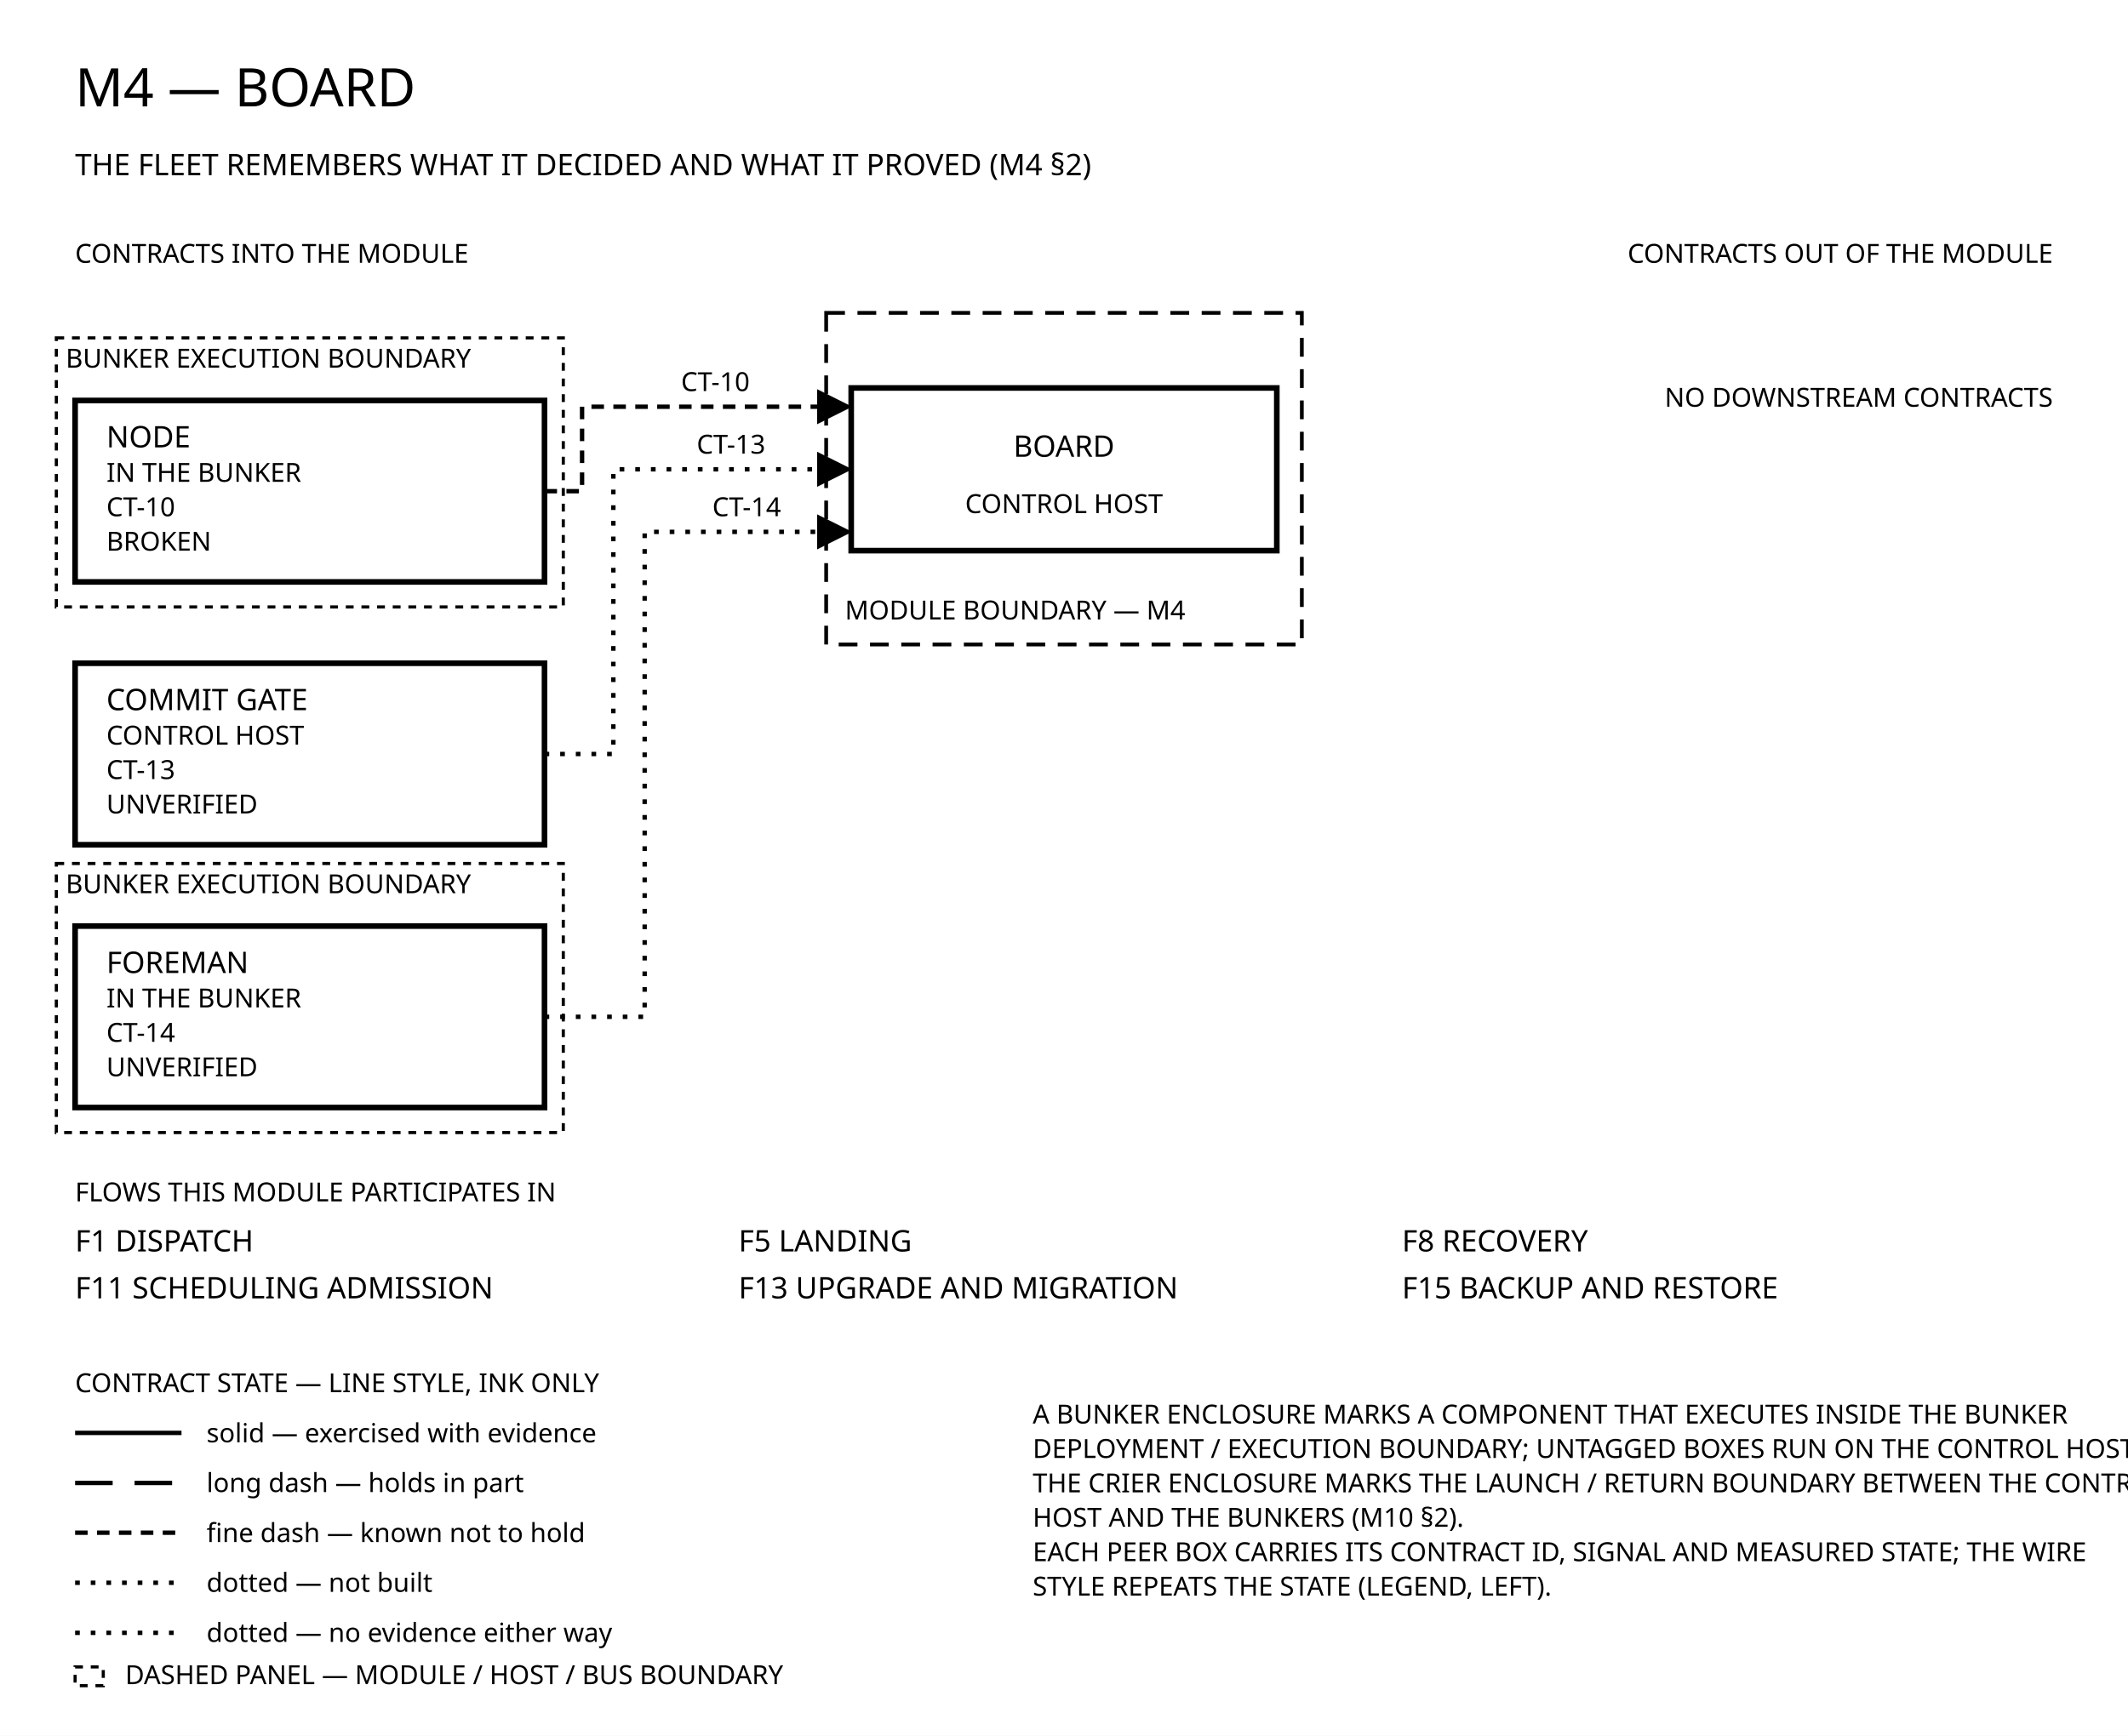
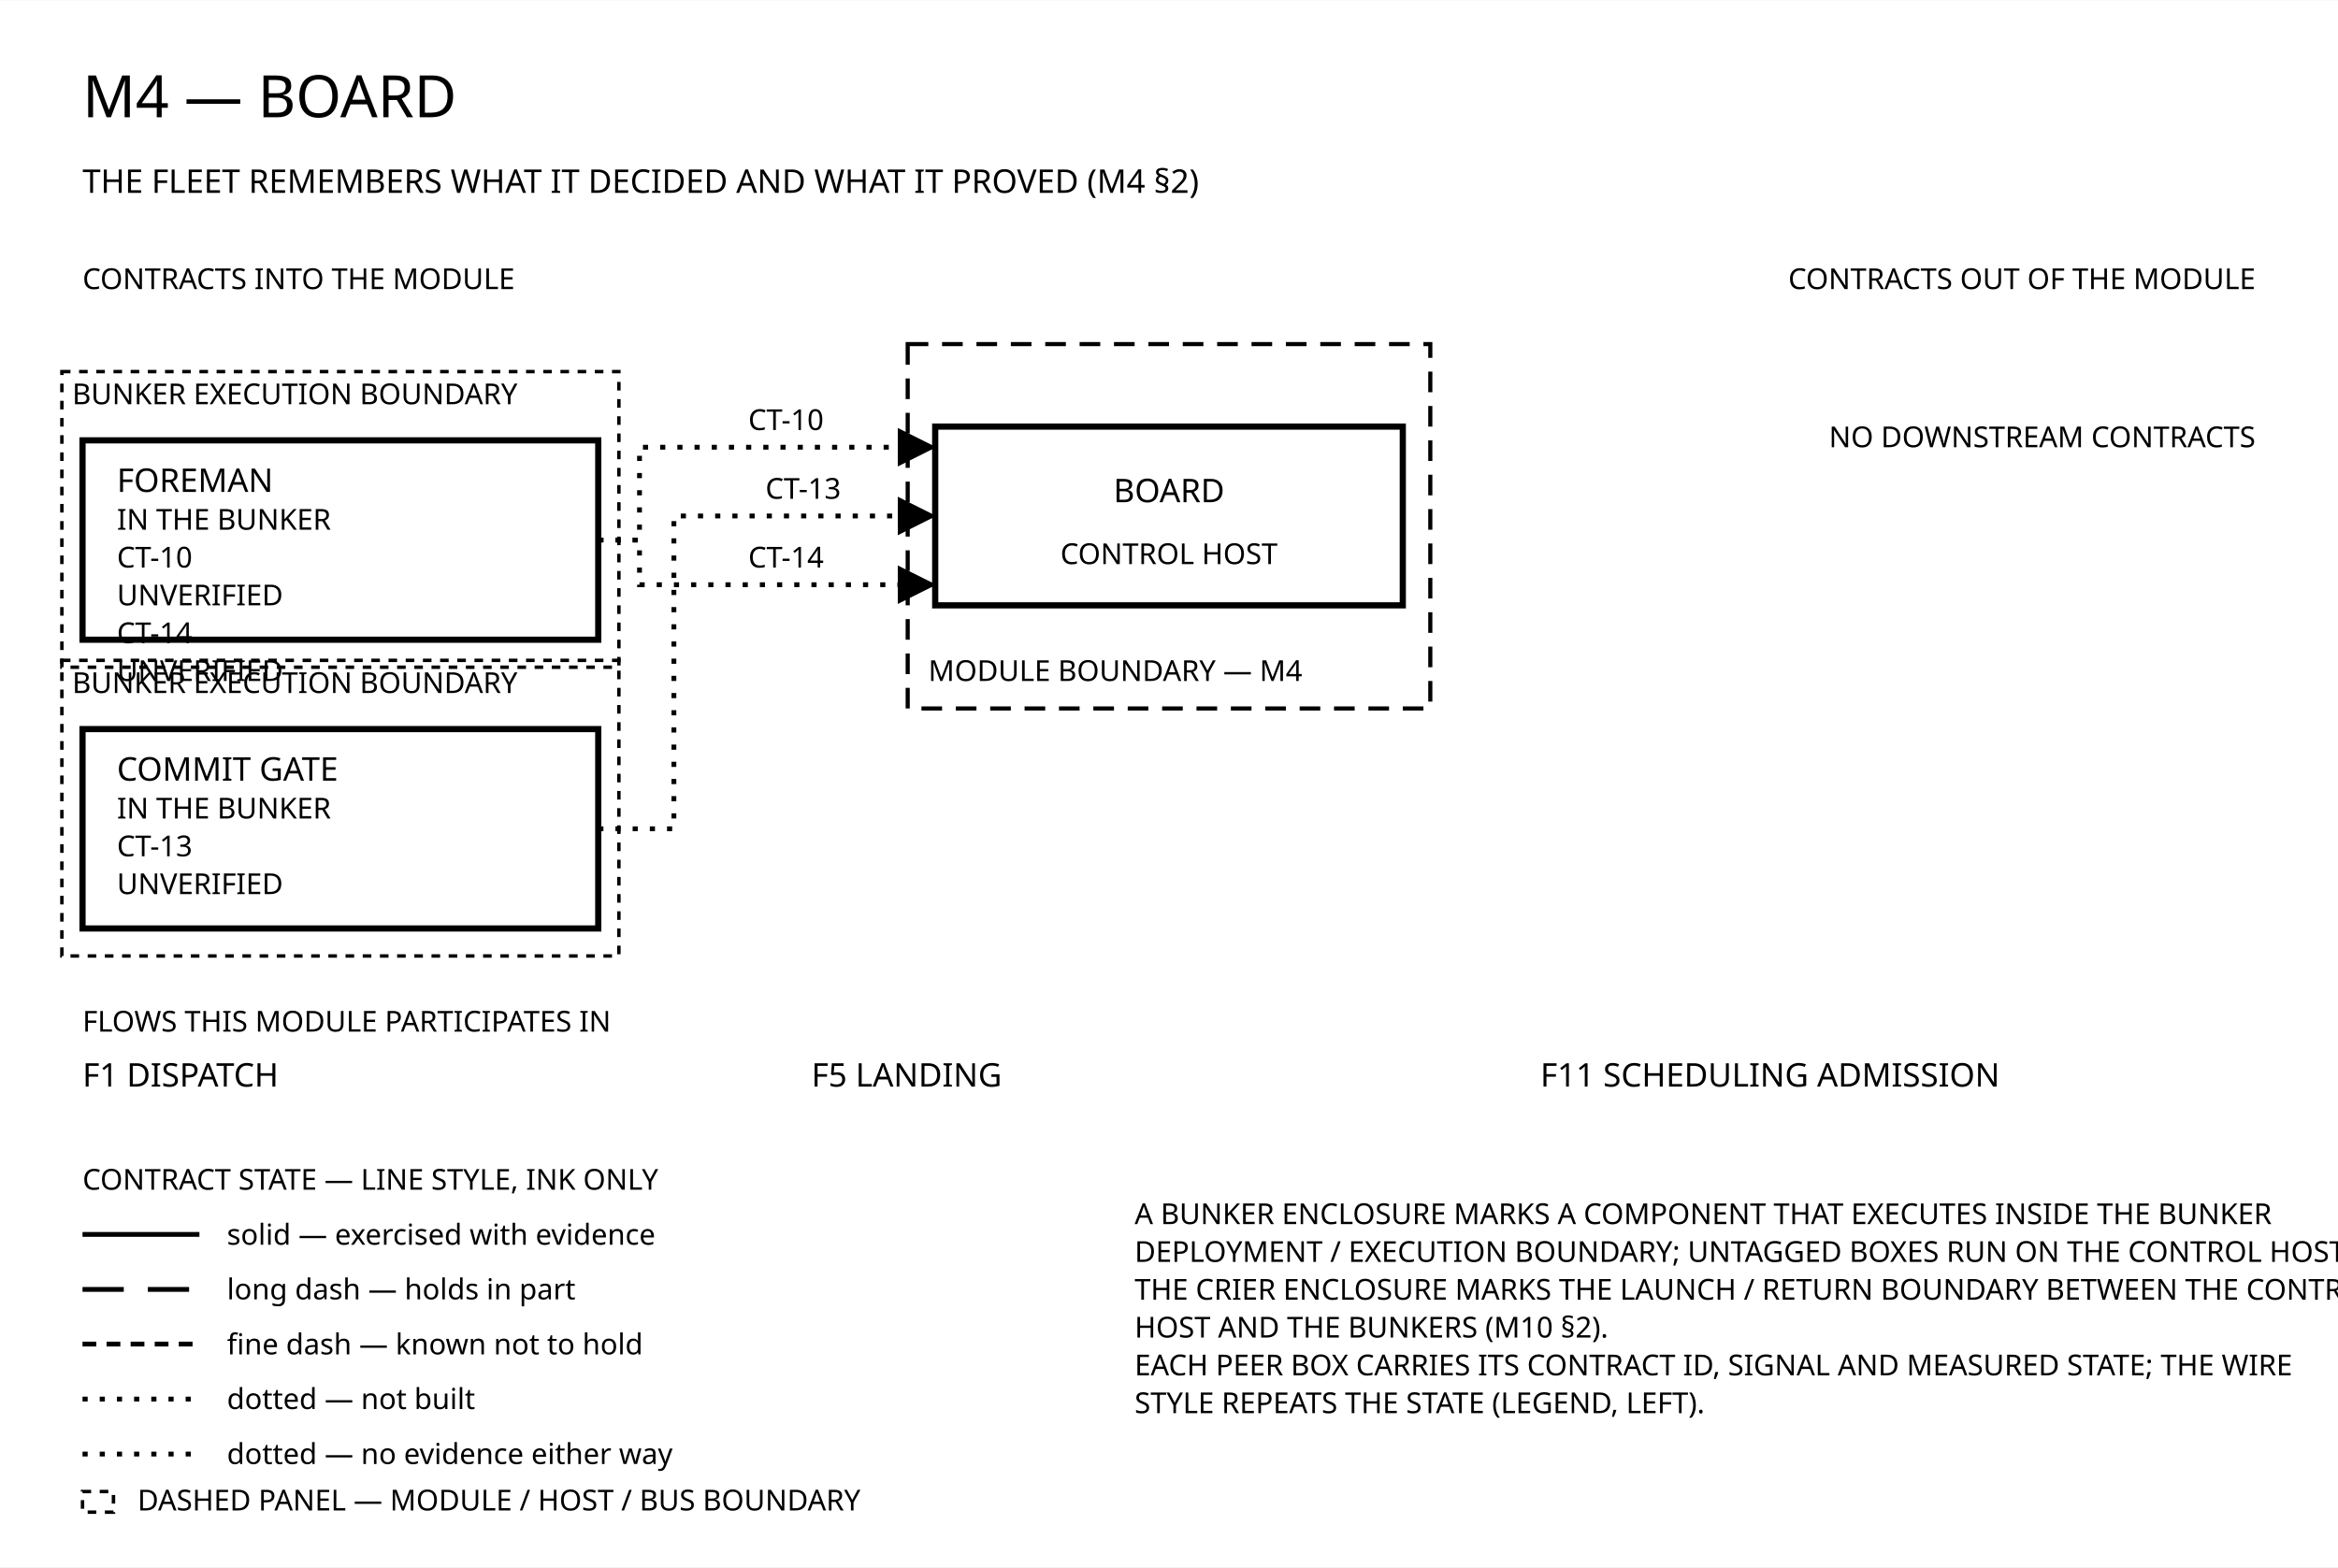
- <svg xmlns="http://www.w3.org/2000/svg" width="170.0mm" height="138.7mm" viewBox="0 0 680 554.8" preserveAspectRatio="xMidYMid meet">
-   <rect width="680" height="554.8" fill="#ffffff" />
+ <svg xmlns="http://www.w3.org/2000/svg" width="170.0mm" height="114.0mm" viewBox="0 0 680 455.8" preserveAspectRatio="xMidYMid meet">
+   <rect width="680" height="455.8" fill="#ffffff" />
  <defs>
    <marker id="ar" viewBox="0 0 10 10" refX="9" refY="5" markerWidth="8" markerHeight="8" orient="auto">
      <path d="M0,0 L10,5 L0,10 z" fill="#000000" />
    </marker>
  </defs>
  <g font-family="Routed Gothic Narrow, Routed Gothic, sans-serif">
    <text x="24.0" y="34.0" font-size="17.00" fill="#000000" text-anchor="start">M4 — BOARD</text>
    <text x="24.0" y="56.0" font-size="9.50" fill="#000000" text-anchor="start">THE FLEET REMEMBERS WHAT IT DECIDED AND WHAT IT PROVED (M4 §2)</text>
    <text x="24.0" y="84.0" font-size="8.40" fill="#000000" text-anchor="start">CONTRACTS INTO THE MODULE</text>
    <text x="656.0" y="84.0" font-size="8.40" fill="#000000" text-anchor="end">CONTRACTS OUT OF THE MODULE</text>
    <rect x="264.0" y="100.0" width="152.0" height="106.0" fill="none" stroke="#000000" stroke-width="1.2" stroke-dasharray="6 4" />
    <text x="270.0" y="198.0" font-size="8.40" fill="#000000" text-anchor="start">MODULE BOUNDARY — M4</text>
    <rect x="272.0" y="124.0" width="136.0" height="52.0" fill="#ffffff" stroke="#000000" stroke-width="1.8" />
    <text x="340.0" y="146.0" font-size="9.50" fill="#000000" text-anchor="middle">BOARD</text>
    <text x="340.0" y="164.0" font-size="8.40" fill="#000000" text-anchor="middle">CONTROL HOST</text>
    <text x="656.0" y="130.0" font-size="8.40" fill="#000000" text-anchor="end">NO DOWNSTREAM CONTRACTS</text>
    <rect x="24.0" y="128.0" width="150.0" height="58.0" fill="#ffffff" stroke="#000000" stroke-width="1.8" />
-     <text x="34.0" y="143.0" font-size="9.50" fill="#000000" text-anchor="start">NODE</text>
+     <text x="34.0" y="143.0" font-size="9.50" fill="#000000" text-anchor="start">FOREMAN</text>
    <text x="34.0" y="154.0" font-size="8.40" fill="#000000" text-anchor="start">IN THE BUNKER</text>
    <text x="34.0" y="165.0" font-size="8.40" fill="#000000" text-anchor="start">CT-10</text>
-     <text x="34.0" y="176.0" font-size="8.40" fill="#000000" text-anchor="start">BROKEN</text>
+     <text x="34.0" y="176.0" font-size="8.40" fill="#000000" text-anchor="start">UNVERIFIED</text>
+     <text x="34.0" y="187.0" font-size="8.40" fill="#000000" text-anchor="start">CT-14</text>
+     <text x="34.0" y="198.0" font-size="8.40" fill="#000000" text-anchor="start">UNVERIFIED</text>
    <rect x="18.0" y="108.0" width="162.0" height="86.0" fill="none" stroke="#000000" stroke-width="1.0" stroke-dasharray="2.5 2.5" />
    <text x="21.0" y="117.5" font-size="8.40" fill="#000000" text-anchor="start">BUNKER EXECUTION BOUNDARY</text>
-     <polyline points="174.0,157.0 186.0,157.0 186.0,130.0 271.2,130.0" fill="none" stroke="#000000" stroke-width="1.4" stroke-dasharray="4 3" marker-end="url(#ar)" />
+     <polyline points="174.0,157.0 186.0,157.0 186.0,130.0 271.2,130.0" fill="none" stroke="#000000" stroke-width="1.4" stroke-dasharray="1.5 3.5" marker-end="url(#ar)" />
    <text x="228.6" y="125.0" font-size="8.40" fill="#000000" text-anchor="middle">CT-10</text>
+     <polyline points="174.0,157.0 186.0,157.0 186.0,170.0 271.2,170.0" fill="none" stroke="#000000" stroke-width="1.4" stroke-dasharray="1.5 3.5" marker-end="url(#ar)" />
+     <text x="228.6" y="165.0" font-size="8.40" fill="#000000" text-anchor="middle">CT-14</text>
    <rect x="24.0" y="212.0" width="150.0" height="58.0" fill="#ffffff" stroke="#000000" stroke-width="1.8" />
    <text x="34.0" y="227.0" font-size="9.50" fill="#000000" text-anchor="start">COMMIT GATE</text>
-     <text x="34.0" y="238.0" font-size="8.40" fill="#000000" text-anchor="start">CONTROL HOST</text>
+     <text x="34.0" y="238.0" font-size="8.40" fill="#000000" text-anchor="start">IN THE BUNKER</text>
    <text x="34.0" y="249.0" font-size="8.40" fill="#000000" text-anchor="start">CT-13</text>
    <text x="34.0" y="260.0" font-size="8.40" fill="#000000" text-anchor="start">UNVERIFIED</text>
+     <rect x="18.0" y="192.0" width="162.0" height="86.0" fill="none" stroke="#000000" stroke-width="1.0" stroke-dasharray="2.5 2.5" />
+     <text x="21.0" y="201.5" font-size="8.40" fill="#000000" text-anchor="start">BUNKER EXECUTION BOUNDARY</text>
    <polyline points="174.0,241.0 196.0,241.0 196.0,150.0 271.2,150.0" fill="none" stroke="#000000" stroke-width="1.4" stroke-dasharray="1.5 3.5" marker-end="url(#ar)" />
    <text x="233.6" y="145.0" font-size="8.40" fill="#000000" text-anchor="middle">CT-13</text>
-     <rect x="24.0" y="296.0" width="150.0" height="58.0" fill="#ffffff" stroke="#000000" stroke-width="1.8" />
-     <text x="34.0" y="311.0" font-size="9.50" fill="#000000" text-anchor="start">FOREMAN</text>
-     <text x="34.0" y="322.0" font-size="8.40" fill="#000000" text-anchor="start">IN THE BUNKER</text>
-     <text x="34.0" y="333.0" font-size="8.40" fill="#000000" text-anchor="start">CT-14</text>
-     <text x="34.0" y="344.0" font-size="8.40" fill="#000000" text-anchor="start">UNVERIFIED</text>
-     <rect x="18.0" y="276.0" width="162.0" height="86.0" fill="none" stroke="#000000" stroke-width="1.0" stroke-dasharray="2.5 2.5" />
-     <text x="21.0" y="285.5" font-size="8.40" fill="#000000" text-anchor="start">BUNKER EXECUTION BOUNDARY</text>
-     <polyline points="174.0,325.0 206.0,325.0 206.0,170.0 271.2,170.0" fill="none" stroke="#000000" stroke-width="1.4" stroke-dasharray="1.5 3.5" marker-end="url(#ar)" />
-     <text x="238.6" y="165.0" font-size="8.40" fill="#000000" text-anchor="middle">CT-14</text>
-     <text x="24.0" y="384.0" font-size="8.40" fill="#000000" text-anchor="start">FLOWS THIS MODULE PARTICIPATES IN</text>
-     <text x="24.0" y="400.0" font-size="9.50" fill="#000000" text-anchor="start">F1  DISPATCH</text>
-     <text x="236.0" y="400.0" font-size="9.50" fill="#000000" text-anchor="start">F5  LANDING</text>
-     <text x="448.0" y="400.0" font-size="9.50" fill="#000000" text-anchor="start">F8  RECOVERY</text>
-     <text x="24.0" y="415.0" font-size="9.50" fill="#000000" text-anchor="start">F11  SCHEDULING ADMISSION</text>
-     <text x="236.0" y="415.0" font-size="9.50" fill="#000000" text-anchor="start">F13  UPGRADE AND MIGRATION</text>
-     <text x="448.0" y="415.0" font-size="9.50" fill="#000000" text-anchor="start">F15  BACKUP AND RESTORE</text>
-     <text x="24.0" y="445.0" font-size="8.40" fill="#000000" text-anchor="start">CONTRACT STATE — LINE STYLE, INK ONLY</text>
-     <polyline points="24.0,458.0 58.0,458.0" fill="none" stroke="#000000" stroke-width="1.4" />
-     <text x="66.0" y="461.0" font-size="8.40" fill="#000000" text-anchor="start">solid — exercised with evidence</text>
-     <polyline points="24.0,474.0 58.0,474.0" fill="none" stroke="#000000" stroke-width="1.4" stroke-dasharray="12 7" />
-     <text x="66.0" y="476.9" font-size="8.40" fill="#000000" text-anchor="start">long dash — holds in part</text>
-     <polyline points="24.0,489.9 58.0,489.9" fill="none" stroke="#000000" stroke-width="1.4" stroke-dasharray="4 3" />
-     <text x="66.0" y="492.9" font-size="8.40" fill="#000000" text-anchor="start">fine dash — known not to hold</text>
-     <polyline points="24.0,505.9 58.0,505.9" fill="none" stroke="#000000" stroke-width="1.4" stroke-dasharray="1.5 3.5" />
-     <text x="66.0" y="508.8" font-size="8.40" fill="#000000" text-anchor="start">dotted — not built</text>
-     <polyline points="24.0,521.9 58.0,521.9" fill="none" stroke="#000000" stroke-width="1.4" stroke-dasharray="1.5 3.5" />
-     <text x="66.0" y="524.8" font-size="8.40" fill="#000000" text-anchor="start">dotted — no evidence either way</text>
-     <rect x="24" y="532.8" width="9" height="6" fill="none" stroke="#000000" stroke-width="1.0" stroke-dasharray="2.5 2.5" />
-     <text x="40.0" y="538.3" font-size="8.40" fill="#000000" text-anchor="start">DASHED PANEL — MODULE / HOST / BUS BOUNDARY</text>
-     <text x="330.0" y="455.0" font-size="8.40" fill="#000000" text-anchor="start">A BUNKER ENCLOSURE MARKS A COMPONENT THAT EXECUTES INSIDE THE BUNKER</text>
-     <text x="330.0" y="466.0" font-size="8.40" fill="#000000" text-anchor="start">DEPLOYMENT / EXECUTION BOUNDARY; UNTAGGED BOXES RUN ON THE CONTROL HOST.</text>
-     <text x="330.0" y="477.0" font-size="8.40" fill="#000000" text-anchor="start">THE CRIER ENCLOSURE MARKS THE LAUNCH / RETURN BOUNDARY BETWEEN THE CONTROL</text>
-     <text x="330.0" y="488.0" font-size="8.40" fill="#000000" text-anchor="start">HOST AND THE BUNKERS (M10 §2).</text>
-     <text x="330.0" y="499.0" font-size="8.40" fill="#000000" text-anchor="start">EACH PEER BOX CARRIES ITS CONTRACT ID, SIGNAL AND MEASURED STATE; THE WIRE</text>
-     <text x="330.0" y="510.0" font-size="8.40" fill="#000000" text-anchor="start">STYLE REPEATS THE STATE (LEGEND, LEFT).</text>
+     <text x="24.0" y="300.0" font-size="8.40" fill="#000000" text-anchor="start">FLOWS THIS MODULE PARTICIPATES IN</text>
+     <text x="24.0" y="316.0" font-size="9.50" fill="#000000" text-anchor="start">F1  DISPATCH</text>
+     <text x="236.0" y="316.0" font-size="9.50" fill="#000000" text-anchor="start">F5  LANDING</text>
+     <text x="448.0" y="316.0" font-size="9.50" fill="#000000" text-anchor="start">F11  SCHEDULING ADMISSION</text>
+     <text x="24.0" y="346.0" font-size="8.40" fill="#000000" text-anchor="start">CONTRACT STATE — LINE STYLE, INK ONLY</text>
+     <polyline points="24.0,359.0 58.0,359.0" fill="none" stroke="#000000" stroke-width="1.4" />
+     <text x="66.0" y="362.0" font-size="8.40" fill="#000000" text-anchor="start">solid — exercised with evidence</text>
+     <polyline points="24.0,375.0 58.0,375.0" fill="none" stroke="#000000" stroke-width="1.4" stroke-dasharray="12 7" />
+     <text x="66.0" y="377.9" font-size="8.40" fill="#000000" text-anchor="start">long dash — holds in part</text>
+     <polyline points="24.0,390.9 58.0,390.9" fill="none" stroke="#000000" stroke-width="1.4" stroke-dasharray="4 3" />
+     <text x="66.0" y="393.9" font-size="8.40" fill="#000000" text-anchor="start">fine dash — known not to hold</text>
+     <polyline points="24.0,406.9 58.0,406.9" fill="none" stroke="#000000" stroke-width="1.4" stroke-dasharray="1.5 3.5" />
+     <text x="66.0" y="409.8" font-size="8.40" fill="#000000" text-anchor="start">dotted — not built</text>
+     <polyline points="24.0,422.9 58.0,422.9" fill="none" stroke="#000000" stroke-width="1.4" stroke-dasharray="1.5 3.5" />
+     <text x="66.0" y="425.8" font-size="8.40" fill="#000000" text-anchor="start">dotted — no evidence either way</text>
+     <rect x="24" y="433.8" width="9" height="6" fill="none" stroke="#000000" stroke-width="1.0" stroke-dasharray="2.5 2.5" />
+     <text x="40.0" y="439.3" font-size="8.40" fill="#000000" text-anchor="start">DASHED PANEL — MODULE / HOST / BUS BOUNDARY</text>
+     <text x="330.0" y="356.0" font-size="8.40" fill="#000000" text-anchor="start">A BUNKER ENCLOSURE MARKS A COMPONENT THAT EXECUTES INSIDE THE BUNKER</text>
+     <text x="330.0" y="367.0" font-size="8.40" fill="#000000" text-anchor="start">DEPLOYMENT / EXECUTION BOUNDARY; UNTAGGED BOXES RUN ON THE CONTROL HOST.</text>
+     <text x="330.0" y="378.0" font-size="8.40" fill="#000000" text-anchor="start">THE CRIER ENCLOSURE MARKS THE LAUNCH / RETURN BOUNDARY BETWEEN THE CONTROL</text>
+     <text x="330.0" y="389.0" font-size="8.40" fill="#000000" text-anchor="start">HOST AND THE BUNKERS (M10 §2).</text>
+     <text x="330.0" y="400.0" font-size="8.40" fill="#000000" text-anchor="start">EACH PEER BOX CARRIES ITS CONTRACT ID, SIGNAL AND MEASURED STATE; THE WIRE</text>
+     <text x="330.0" y="411.0" font-size="8.40" fill="#000000" text-anchor="start">STYLE REPEATS THE STATE (LEGEND, LEFT).</text>
  </g>
</svg>
